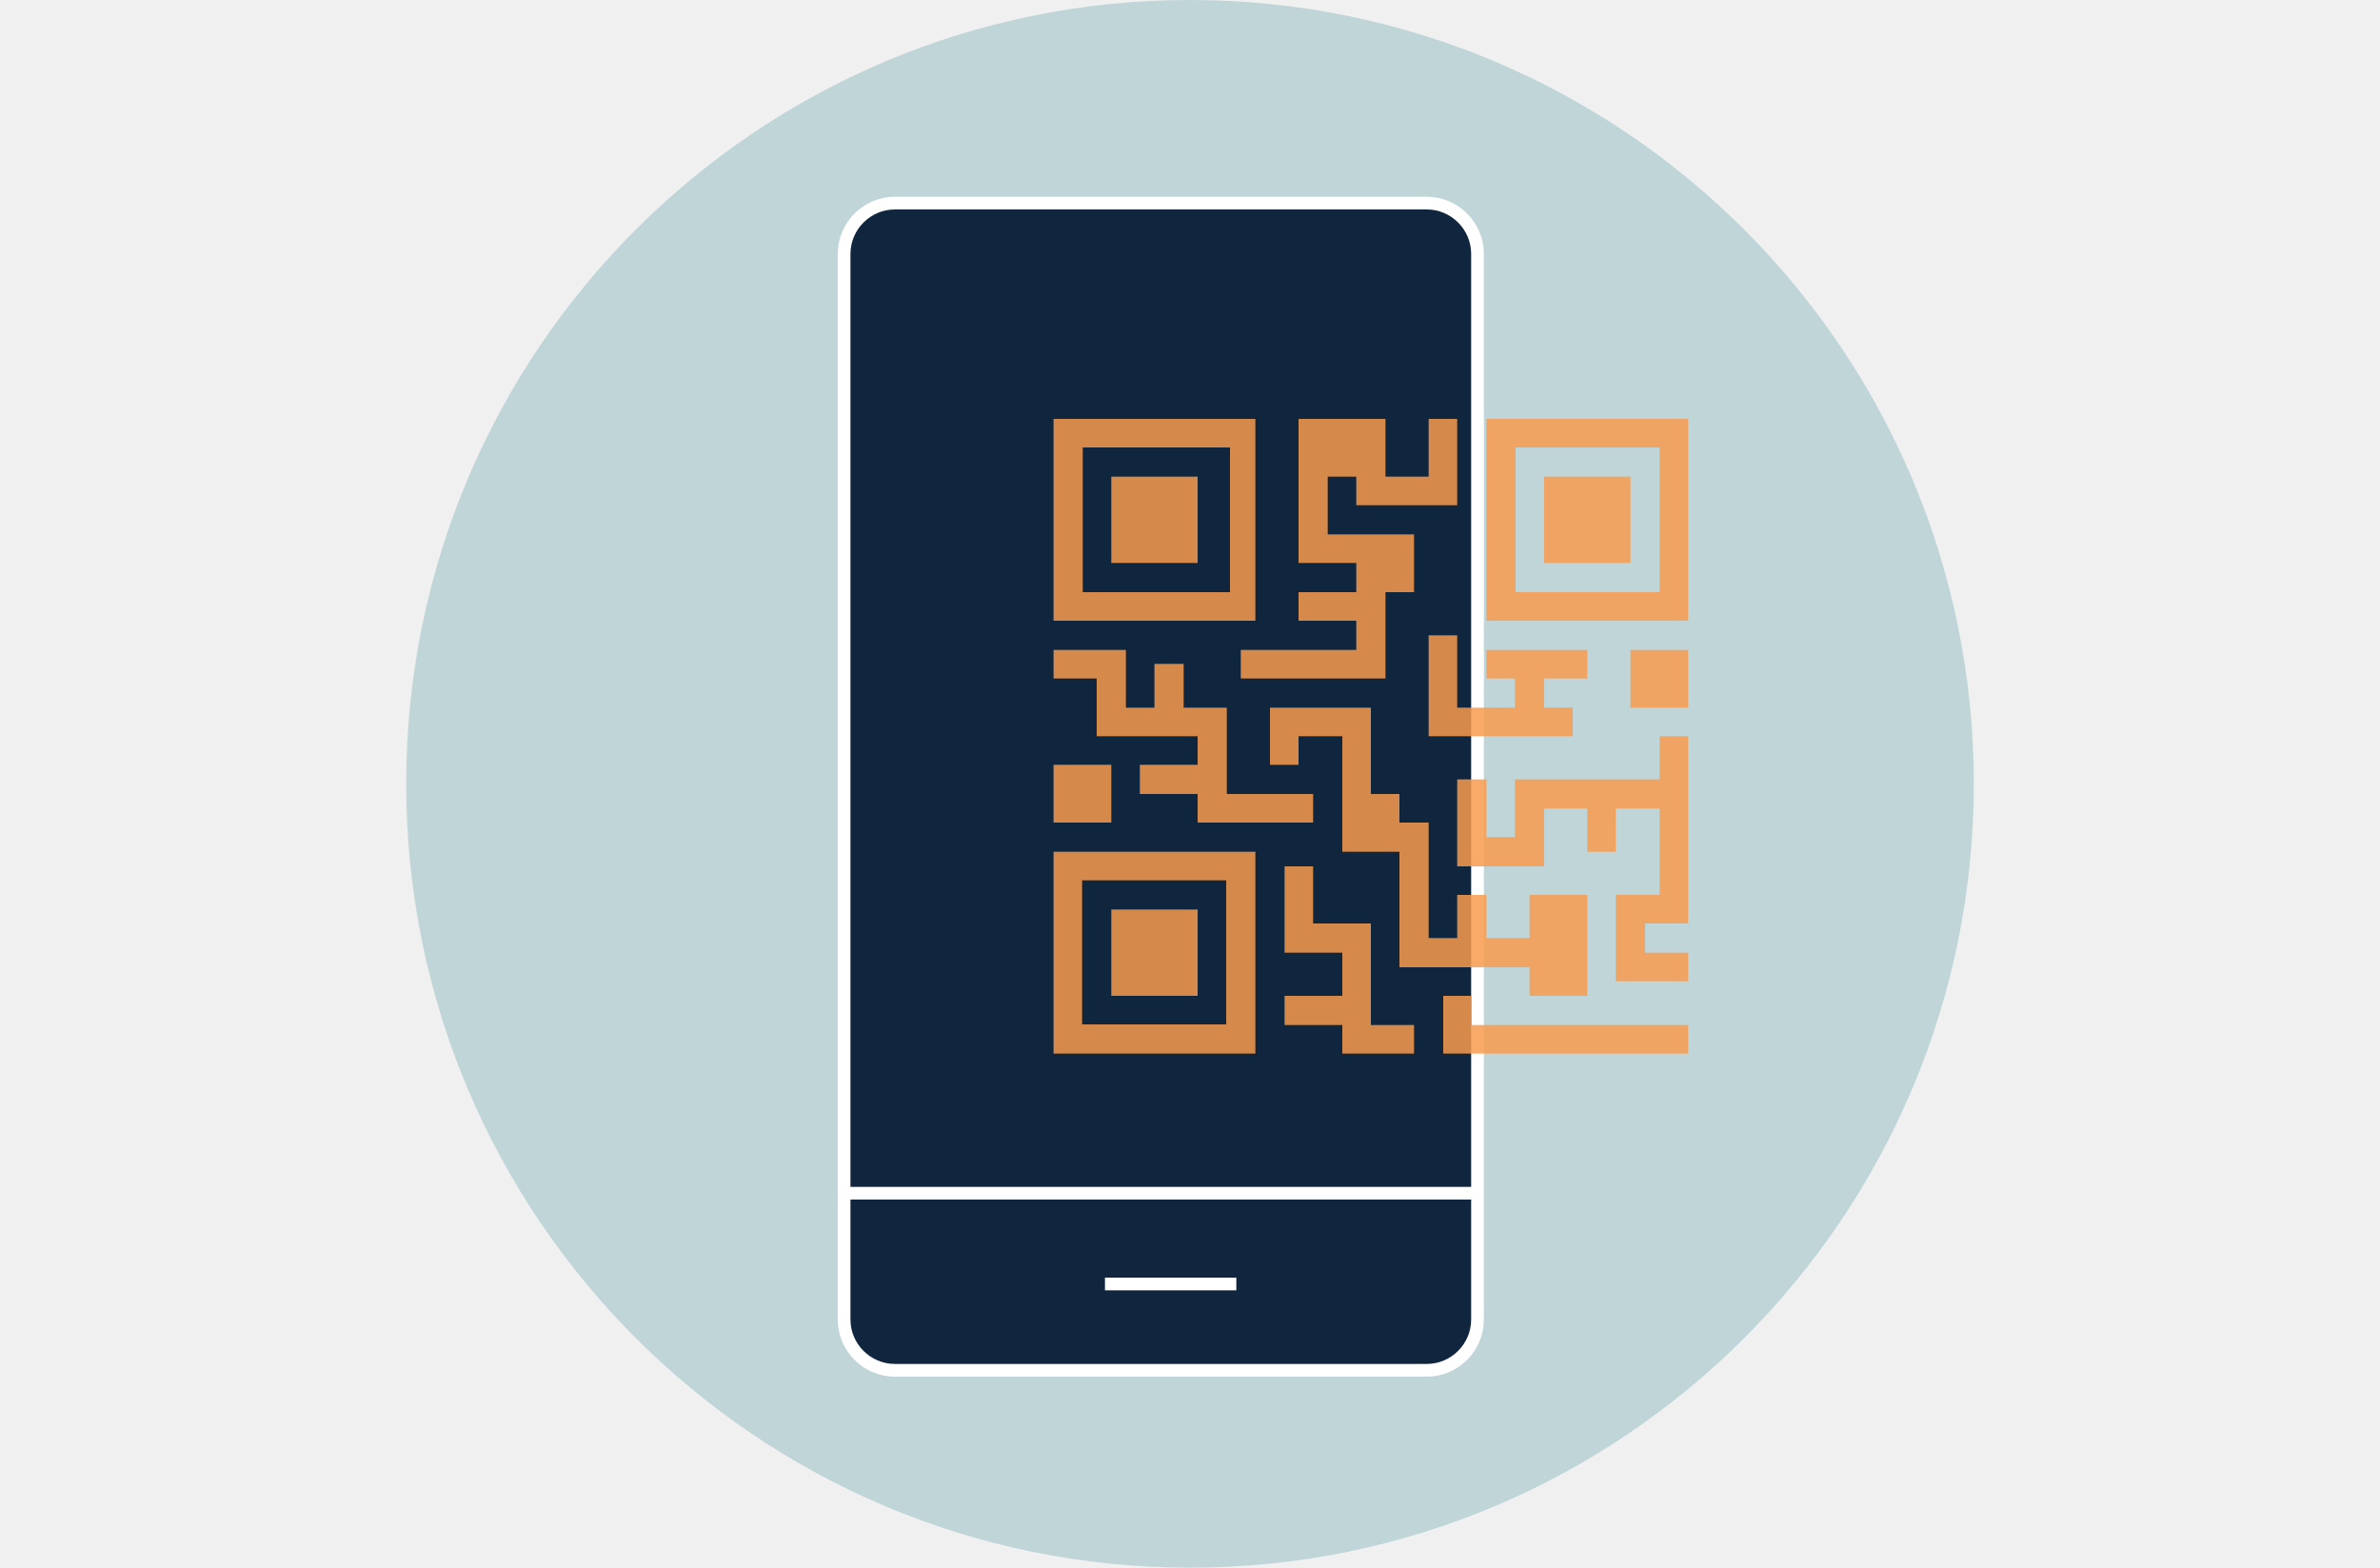
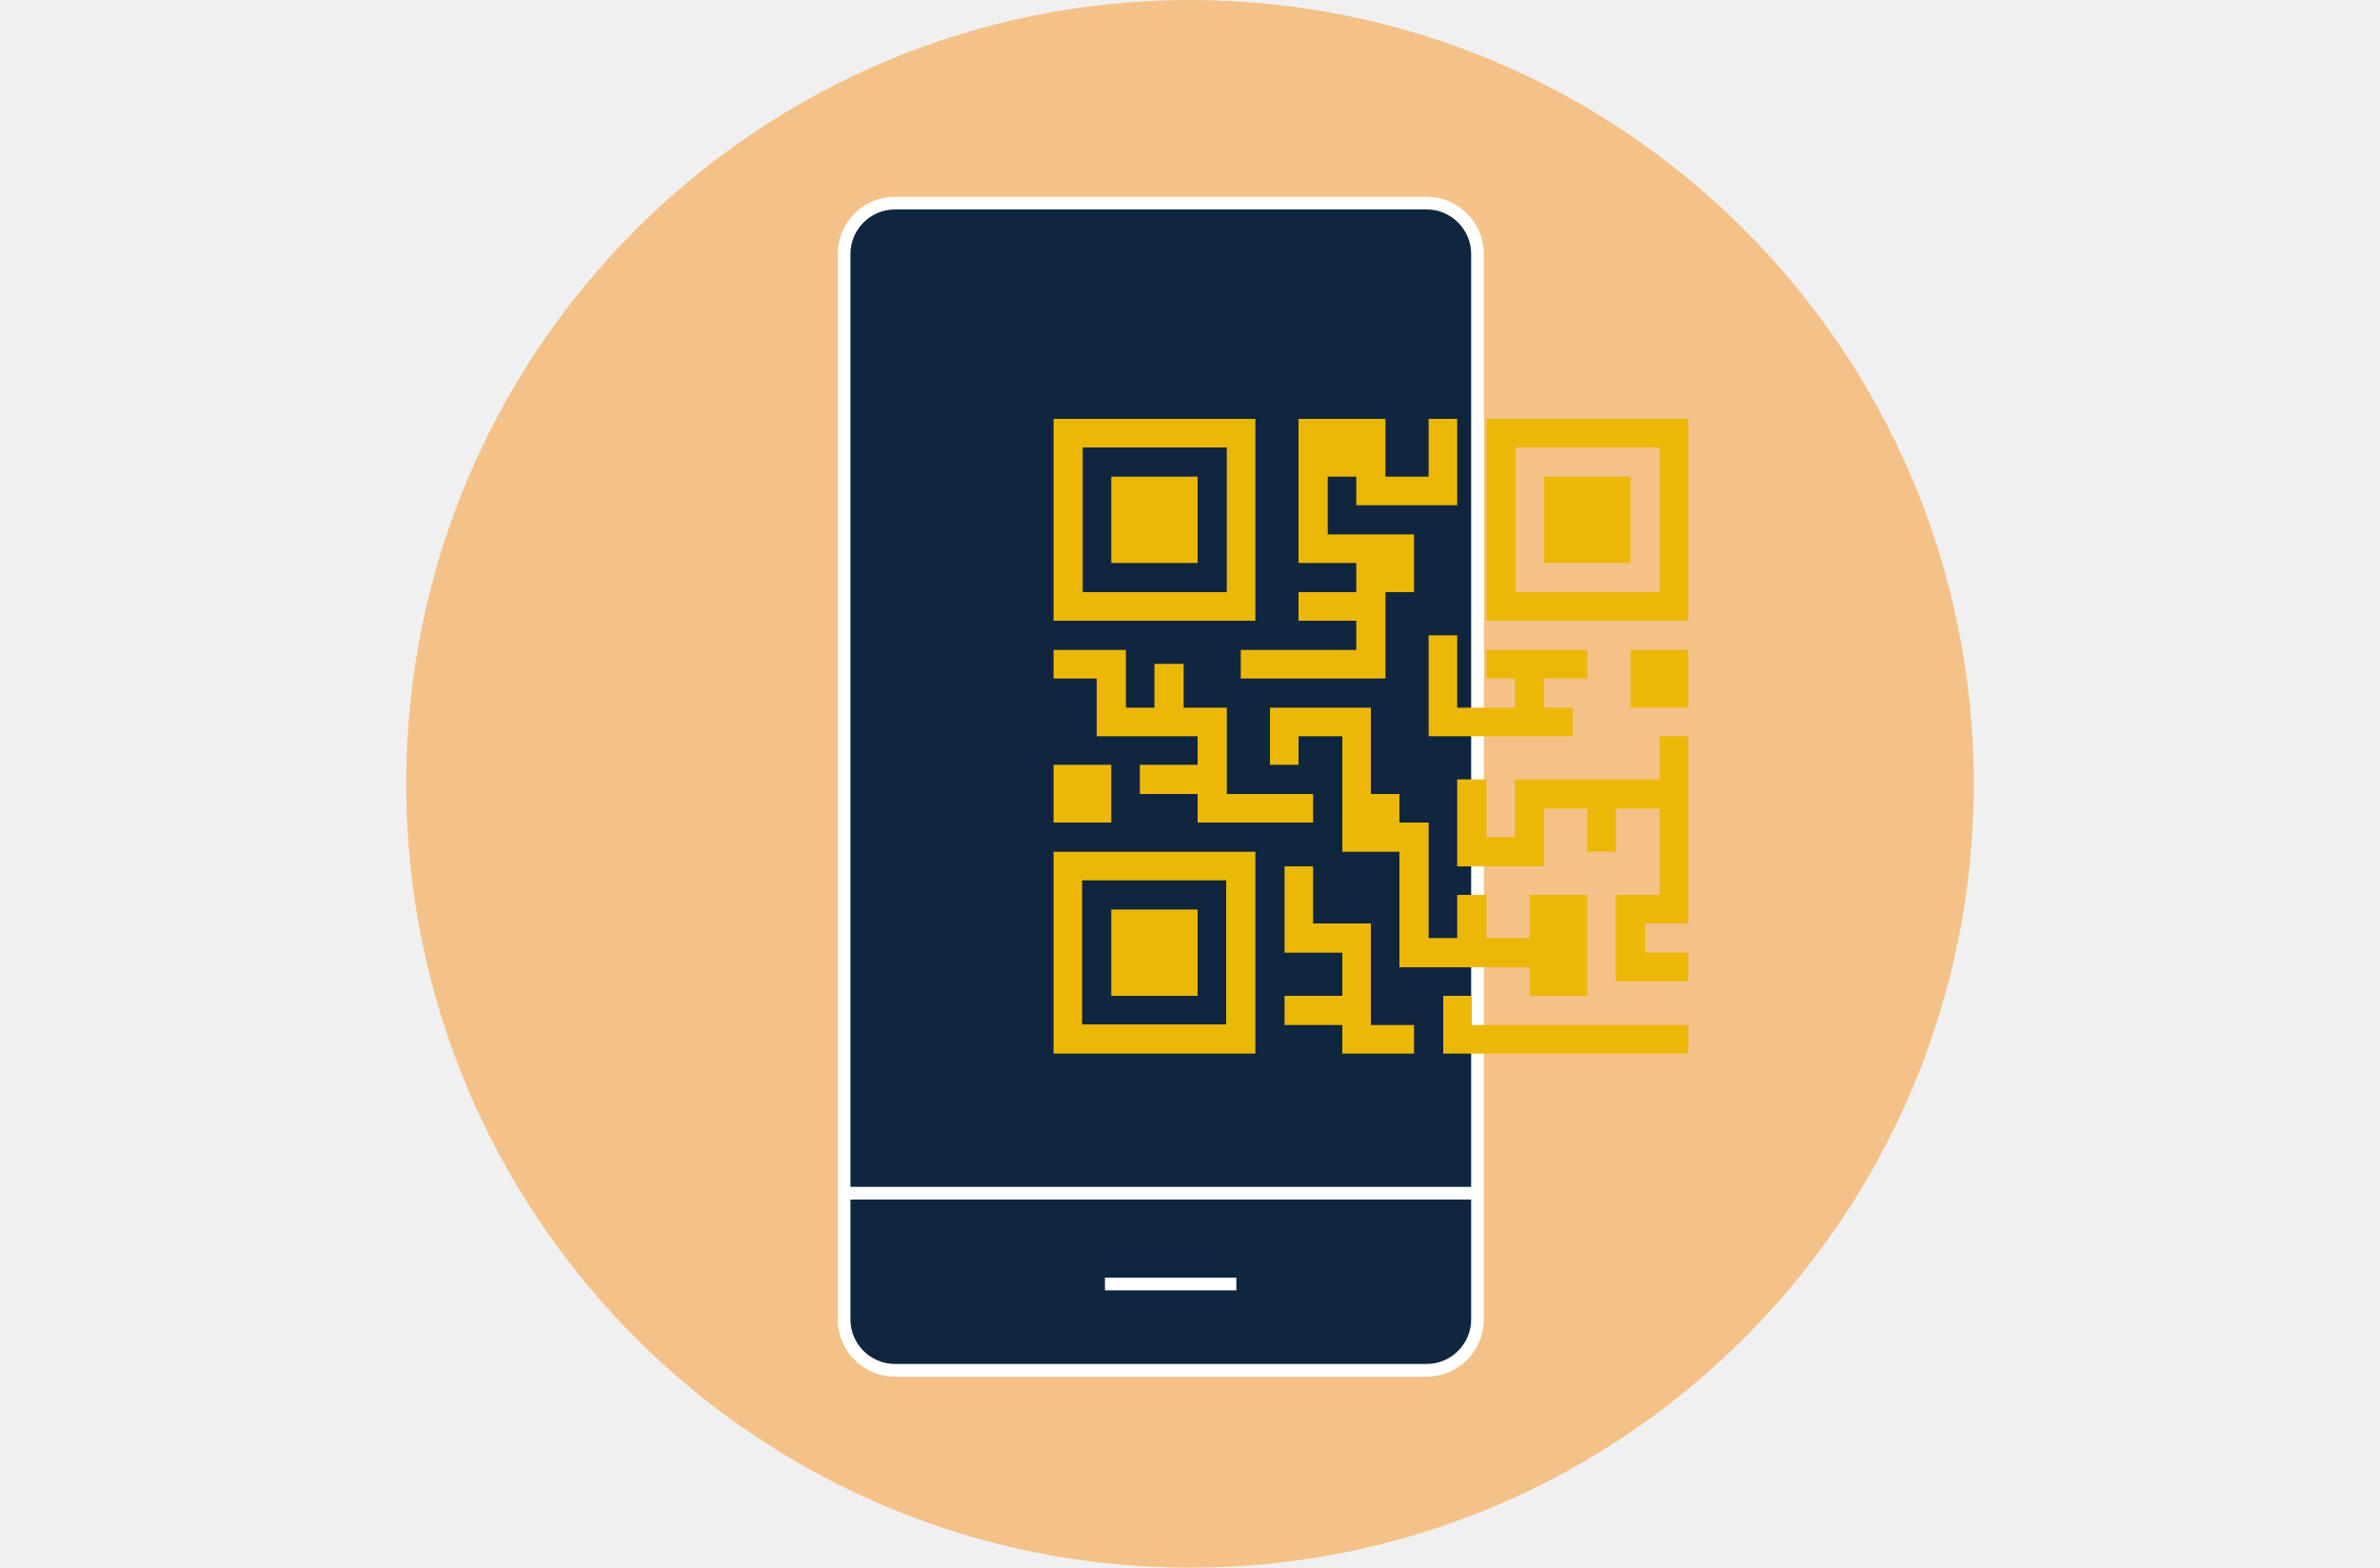
<svg xmlns="http://www.w3.org/2000/svg" version="1.1" id="Layer_1" x="0px" y="0px" viewBox="0 0 375 247" style="enable-background:new 0 0 375 247;" xml:space="preserve">
  <style type="text/css">
	.st0{display:none;opacity:0.15;}
	.st1{display:inline;}
	.st2{fill:none;stroke:#FFFFFF;stroke-width:2;}
- 	.st3{opacity:0.5;fill:#8FBAC0;enable-background:new    ;}
+ 	.st3{opacity:0.5;fill:#F79420;enable-background:new    ;}
	.st4{fill:#10263E;}
	.st5{fill:none;stroke:#FFFFFF;stroke-width:2;stroke-linecap:square;}
- 	.st6{opacity:0.85;fill:#F89B4F;}
+ 	.st6{fill:#ECB807;}
</style>
  <g transform="translate(0, 54)" class="st0">
    <g class="st1">
      <polyline id="Shape" class="st2" points="13,123.7 0,123.7 0,90 13,90   " />
      <polyline id="Shape_1_" class="st2" points="58.3,123.7 71.3,123.7 71.3,90 58.3,90   " />
      <rect id="Rectangle-path" x="13" y="41.2" class="st2" width="45.4" height="82.5" />
      <path id="Shape_2_" class="st2" d="M25.9,56.2h3.2" />
      <path id="Shape_3_" class="st2" d="M42.1,56.2h3.2" />
      <path id="Shape_4_" class="st2" d="M25.9,71.2h3.2" />
      <path id="Shape_5_" class="st2" d="M42.1,71.2h3.2" />
      <path id="Shape_6_" class="st2" d="M25.9,86.2h3.2" />
      <path id="Shape_7_" class="st2" d="M42.1,86.2h3.2" />
      <path id="Shape_8_" class="st2" d="M25.9,101.2h3.2" />
      <path id="Shape_9_" class="st2" d="M42.1,101.2h3.2" />
      <path id="Shape_10_" class="st2" d="M35.7,123.7v-7.5" />
    </g>
    <g class="st1">
      <polyline id="Shape_11_" class="st2" points="142.8,67 142.8,37.5 132.6,37.5 132.6,19.7 112.2,19.7 112.2,37.5 102,37.5     102,84.8   " />
      <path id="Shape_12_" class="st2" d="M112.2,138h20.4" />
      <path id="Shape_13_" class="st2" d="M122.4,7.9v11.8" />
      <rect id="Rectangle-path_1_" x="71.3" y="84.8" class="st2" width="40.9" height="53.2" />
      <rect id="Rectangle-path_2_" x="132.6" y="67" class="st2" width="40.9" height="71" />
      <path id="Shape_14_" class="st2" d="M147.9,84.8h10.2" />
      <path id="Shape_15_" class="st2" d="M147.9,102.5h10.2" />
      <path id="Shape_16_" class="st2" d="M147.9,120.2h10.2" />
      <path id="Shape_17_" class="st2" d="M86.6,102.5h10.2" />
      <path id="Shape_18_" class="st2" d="M86.6,120.2h10.2" />
    </g>
    <g class="st1">
      <polyline id="Shape_19_" class="st2" points="237.5,135.4 224.5,135.4 224.5,101.6 237.5,101.6   " />
      <polyline id="Shape_20_" class="st2" points="282.9,135.4 295.8,135.4 295.8,101.6 282.9,101.6   " />
      <rect id="Rectangle-path_3_" x="237.5" y="52.9" class="st2" width="45.4" height="82.5" />
      <path id="Shape_21_" class="st2" d="M250.5,67.9h3.2" />
      <path id="Shape_22_" class="st2" d="M266.7,67.9h3.2" />
      <path id="Shape_23_" class="st2" d="M250.5,82.9h3.2" />
      <path id="Shape_24_" class="st2" d="M266.7,82.9h3.2" />
      <path id="Shape_25_" class="st2" d="M250.5,97.9h3.2" />
      <path id="Shape_26_" class="st2" d="M266.7,97.9h3.2" />
      <path id="Shape_27_" class="st2" d="M250.5,112.9h3.2" />
      <path id="Shape_28_" class="st2" d="M266.7,112.9h3.2" />
      <path id="Shape_29_" class="st2" d="M260.2,135.4v-7.5" />
    </g>
    <g class="st1">
      <polyline id="Shape_30_" class="st2" points="367.4,56 367.4,26.4 357.1,26.4 357.1,8.7 336.7,8.7 336.7,26.4 326.5,26.4     326.5,73.8   " />
      <path id="Shape_31_" class="st2" d="M336.7,127.1h20.4" />
      <path id="Shape_32_" class="st2" d="M346.9-3.1V8.7" />
      <rect id="Rectangle-path_4_" x="295.8" y="73.8" class="st2" width="40.9" height="53.2" />
      <rect id="Rectangle-path_5_" x="357.1" y="56" class="st2" width="40.9" height="71" />
      <path id="Shape_33_" class="st2" d="M372.5,73.8h10.2" />
      <path id="Shape_34_" class="st2" d="M372.5,91.5h10.2" />
      <path id="Shape_35_" class="st2" d="M372.5,109.2h10.2" />
      <path id="Shape_36_" class="st2" d="M311.2,91.5h10.2" />
      <path id="Shape_37_" class="st2" d="M311.2,109.2h10.2" />
    </g>
  </g>
+   <path class="st3" d="M141,215.9c-4.4,0-8-3.6-8-8V40c0-4.4,3.6-8,8-8h83.8c4.4,0,8,3.6,8,8v167.9c0,4.4-3.6,8-8,8H141 M187.5,0  C119.3,0,64,55.3,64,123.5S119.3,247,187.5,247S311,191.7,311,123.5S255.7,0,187.5,0" />
+   <path class="st4" d="M224.8,32H141c-4.4,0-8,3.6-8,8v167.9c0,4.4,3.6,8,8,8h83.8c4.4,0,8-3.6,8-8V40C232.8,35.6,229.2,32,224.8,32" />
+   <path class="st2" d="M141,32h83.8c4.4,0,8,3.6,8,8v167.9c0,4.4-3.6,8-8,8H141c-4.4,0-8-3.6-8-8V40C133,35.6,136.6,32,141,32z" />
+   <line class="st5" x1="133.5" y1="188" x2="232.3" y2="188" />
+   <line class="st5" x1="175.1" y1="202.3" x2="193.8" y2="202.3" />
  <g>
-     <path class="st3" d="M141,215.9c-4.4,0-8-3.6-8-8V40c0-4.4,3.6-8,8-8h83.8c4.4,0,8,3.6,8,8v167.9c0,4.4-3.6,8-8,8H141 M187.5,0   C119.3,0,64,55.3,64,123.5S119.3,247,187.5,247S311,191.7,311,123.5S255.7,0,187.5,0" />
-     <path class="st4" d="M224.8,32H141c-4.4,0-8,3.6-8,8v167.9c0,4.4,3.6,8,8,8h83.8c4.4,0,8-3.6,8-8V40C232.8,35.6,229.2,32,224.8,32" />
-     <path class="st2" d="M141,32h83.8c4.4,0,8,3.6,8,8v167.9c0,4.4-3.6,8-8,8H141c-4.4,0-8-3.6-8-8V40C133,35.6,136.6,32,141,32z" />
-     <line class="st5" x1="133.5" y1="188" x2="232.3" y2="188" />
-     <line class="st5" x1="175.1" y1="202.3" x2="193.8" y2="202.3" />
-     <path class="st6" d="M197.8,66H166v31.8h31.8V66z M193.8,93.3h-23.2V70.5h23.2V93.3z" />
+     <path class="st6" d="M197.8,66H166v31.8h31.8V66z M193.3,93.3h-22.7V70.5h22.7V93.3z" />
    <polygon class="st6" points="231.9,156.9 227.4,156.9 227.4,166 266,166 266,161.5 231.9,161.5  " />
    <rect x="175.1" y="75.1" class="st6" width="13.6" height="13.6" />
    <path class="st6" d="M166,166h31.8v-31.8H166V166z M170.5,138.7h22.7v22.7h-22.7V138.7z" />
    <rect x="175.1" y="143.3" class="st6" width="13.6" height="13.6" />
    <path class="st6" d="M234.2,66v31.8H266V66H234.2z M261.5,93.3h-22.7V70.5h22.7V93.3z" />
    <rect x="243.3" y="75.1" class="st6" width="13.6" height="13.6" />
    <rect x="256.9" y="102.4" class="st6" width="9.1" height="9.1" />
    <rect x="166" y="120.5" class="st6" width="9.1" height="9.1" />
    <polygon class="st6" points="213.7,102.4 195.5,102.4 195.5,106.9 218.3,106.9 218.3,97.8 218.3,93.3 222.8,93.3 222.8,84.2    218.3,84.2 213.7,84.2 209.2,84.2 209.2,75.1 213.7,75.1 213.7,79.6 229.6,79.6 229.6,66 225.1,66 225.1,75.1 218.3,75.1 218.3,66    216,66 206.9,66 204.6,66 204.6,88.7 213.7,88.7 213.7,93.3 204.6,93.3 204.6,97.8 213.7,97.8  " />
    <polygon class="st6" points="172.8,116 181.9,116 186.5,116 188.7,116 188.7,120.5 179.6,120.5 179.6,125.1 188.7,125.1    188.7,129.6 206.9,129.6 206.9,125.1 193.3,125.1 193.3,120.5 193.3,111.5 186.5,111.5 186.5,104.6 181.9,104.6 181.9,111.5    177.4,111.5 177.4,102.4 166,102.4 166,106.9 172.8,106.9  " />
    <polygon class="st6" points="216,156.9 216,145.5 206.9,145.5 206.9,136.5 202.4,136.5 202.4,150.1 211.5,150.1 211.5,156.9    202.4,156.9 202.4,161.5 211.5,161.5 211.5,166 222.8,166 222.8,161.5 216,161.5  " />
    <polygon class="st6" points="238.7,111.5 229.6,111.5 229.6,100.1 225.1,100.1 225.1,116 247.8,116 247.8,111.5 243.3,111.5    243.3,106.9 250.1,106.9 250.1,102.4 243.3,102.4 238.7,102.4 234.2,102.4 234.2,106.9 238.7,106.9  " />
    <polygon class="st6" points="234.2,152.4 241,152.4 241,156.9 250.1,156.9 250.1,152.4 250.1,147.8 250.1,141 241,141 241,147.8    234.2,147.8 234.2,141 229.6,141 229.6,147.8 225.1,147.8 225.1,129.6 220.5,129.6 220.5,125.1 216,125.1 216,111.5 200.1,111.5    200.1,120.5 204.6,120.5 204.6,116 211.5,116 211.5,125.1 211.5,134.2 220.5,134.2 220.5,147.8 220.5,152.4 225.1,152.4    229.6,152.4  " />
    <polygon class="st6" points="261.5,122.8 254.6,122.8 250.1,122.8 238.7,122.8 238.7,131.9 234.2,131.9 234.2,122.8 229.6,122.8    229.6,136.5 243.3,136.5 243.3,127.4 250.1,127.4 250.1,134.2 254.6,134.2 254.6,127.4 261.5,127.4 261.5,141 254.6,141    254.6,154.6 266,154.6 266,150.1 259.2,150.1 259.2,145.5 266,145.5 266,127.4 266,122.8 266,116 261.5,116  " />
  </g>
</svg>
